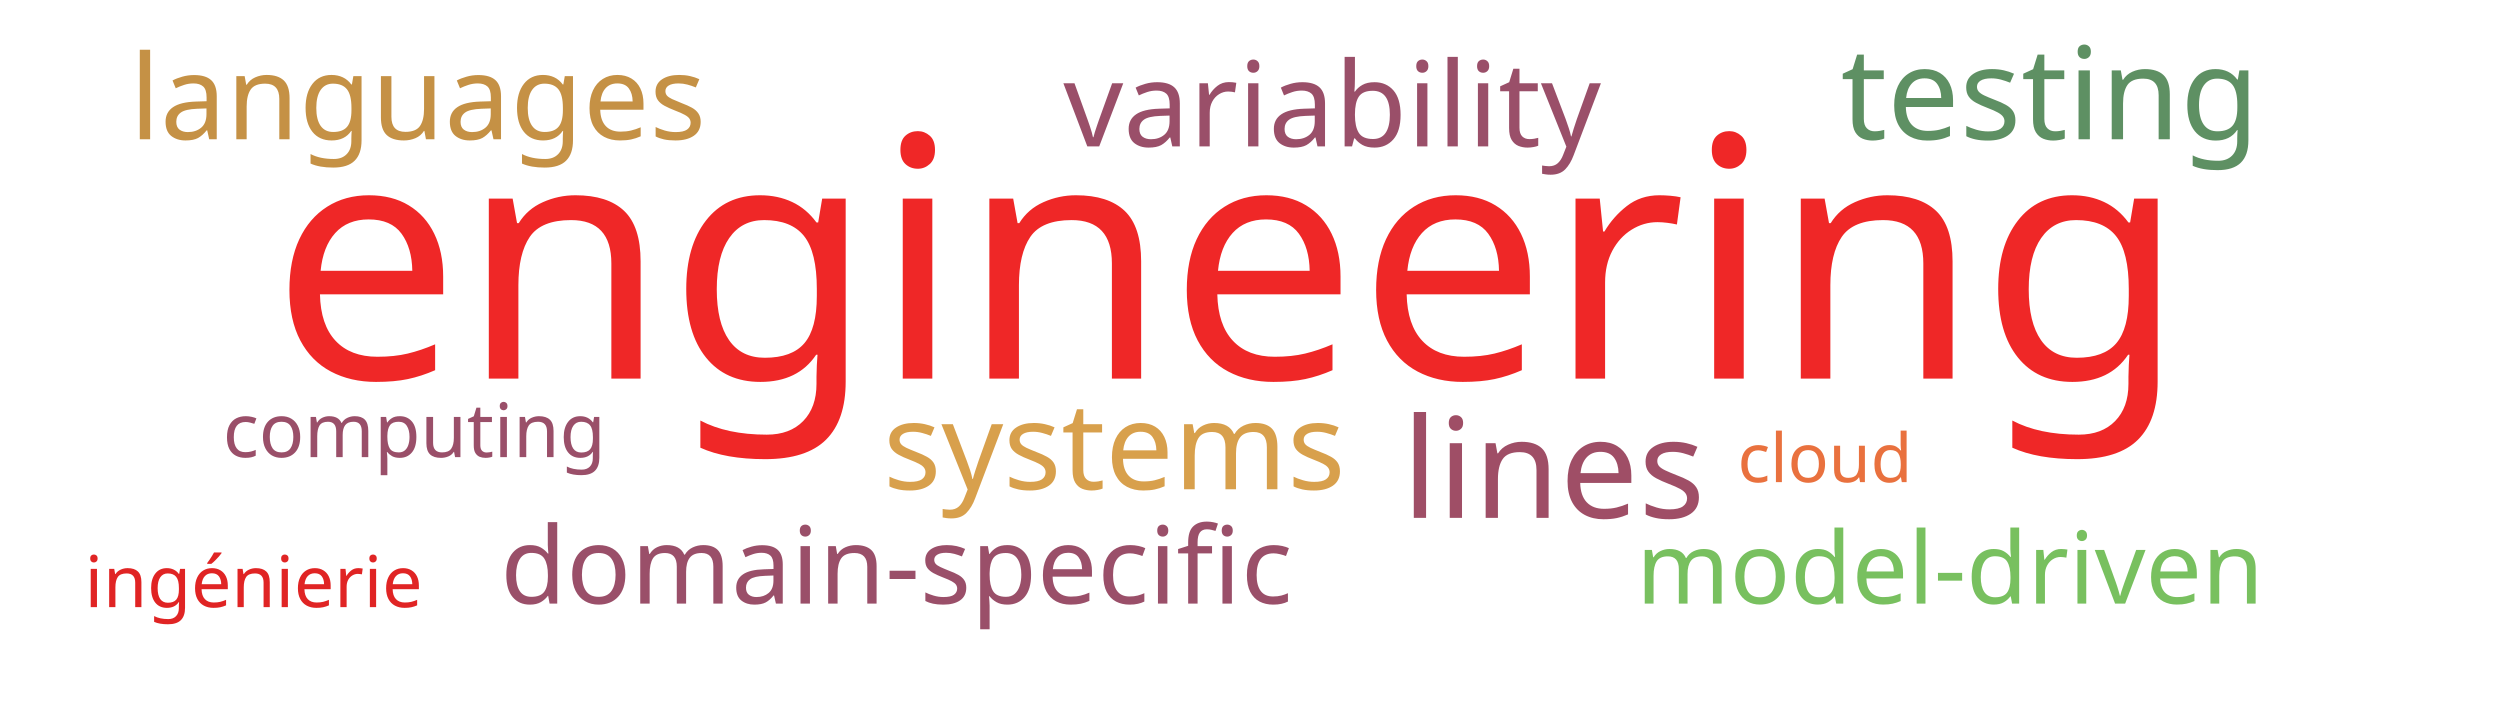
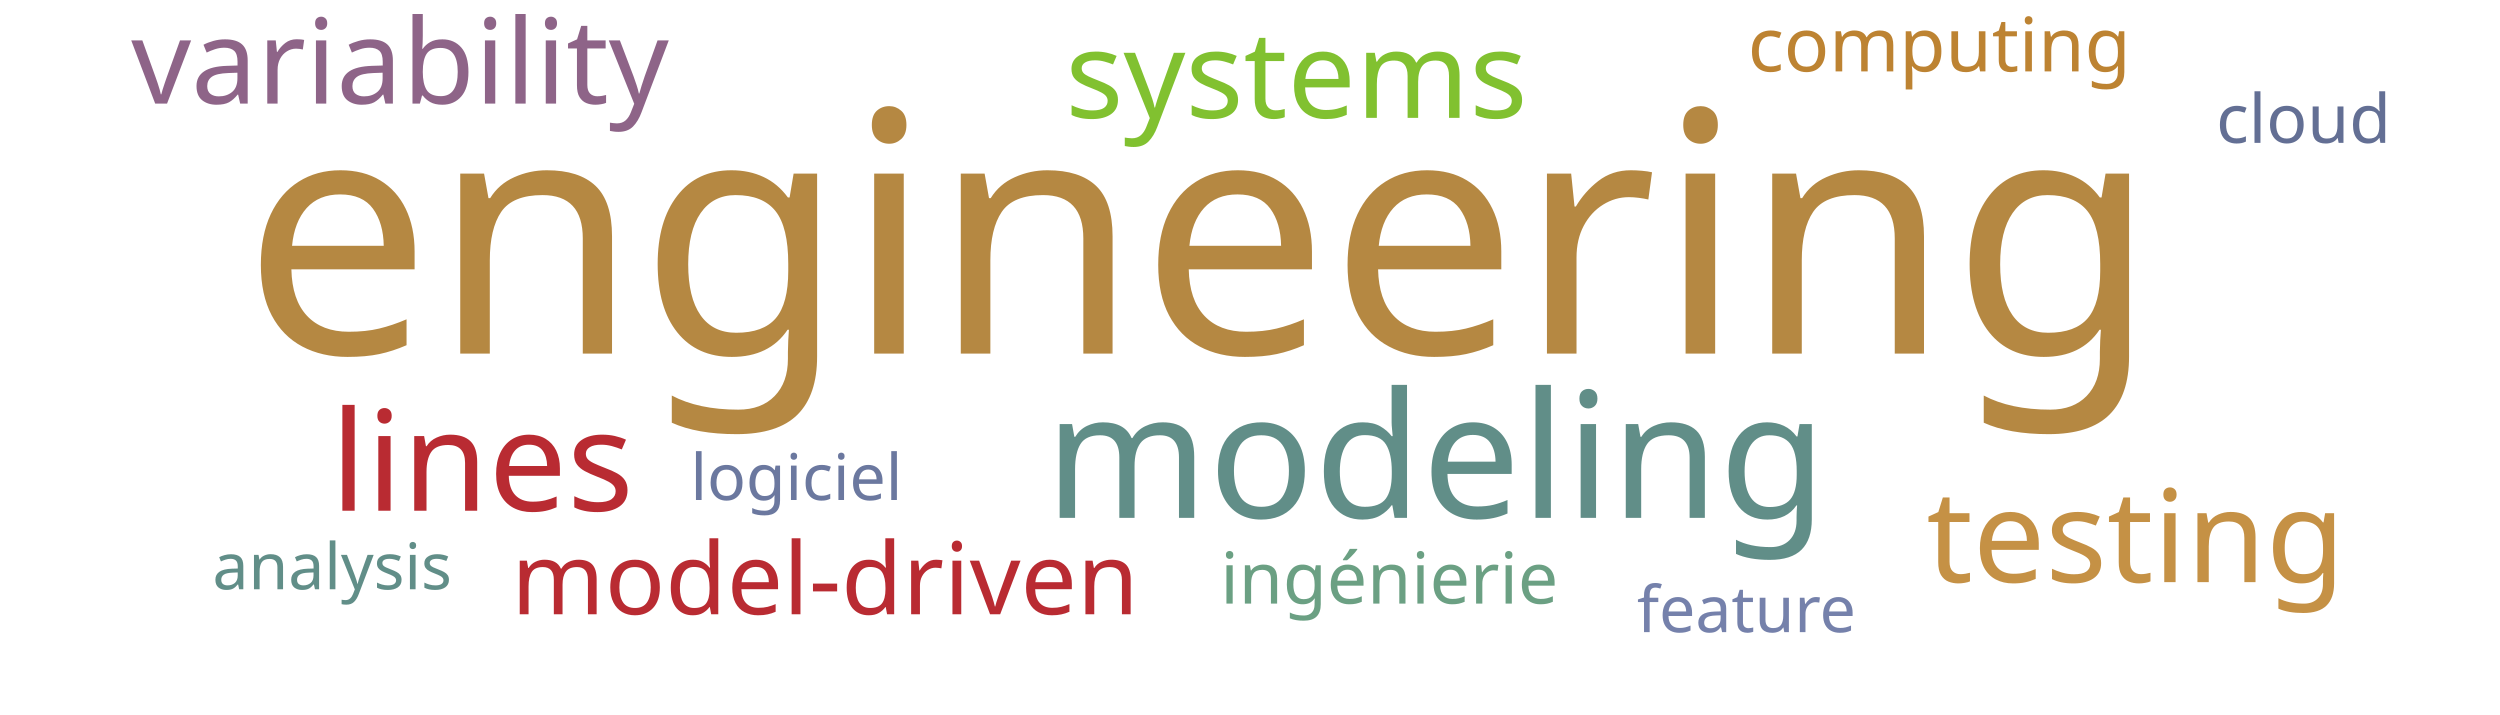
<svg xmlns="http://www.w3.org/2000/svg" width="700" height="200">
  <g transform="translate(350, 100)">
-     <text text-anchor="middle" style="font-family: Impact; font-size: 94px; fill: #ef2727" transform="translate(-6,6)rotate(0)">engineering</text>
-     <text text-anchor="middle" style="font-family: Impact; font-size: 39px; fill: #9f4e66" transform="translate(85,45)rotate(0)">lines</text>
-     <text text-anchor="middle" style="font-family: Impact; font-size: 36px; fill: #5e9063" transform="translate(224,-61)rotate(0)">testing</text>
-     <text text-anchor="middle" style="font-family: Impact; font-size: 34px; fill: #d8a04c" transform="translate(-38,37)rotate(0)">systems</text>
-     <text text-anchor="middle" style="font-family: Impact; font-size: 33px; fill: #9a4f69" transform="translate(23,-59)rotate(0)">variability</text>
-     <text text-anchor="middle" style="font-family: Impact; font-size: 33px; fill: #c59145" transform="translate(-233,-61)rotate(0)">languages</text>
-     <text text-anchor="middle" style="font-family: Impact; font-size: 30px; fill: #9a4f69" transform="translate(-99,69)rotate(0)">domain-specific</text>
-     <text text-anchor="middle" style="font-family: Impact; font-size: 28px; fill: #78c05f" transform="translate(196,69)rotate(0)">model-driven</text>
-     <text text-anchor="middle" style="font-family: Impact; font-size: 21px; fill: #9a4f69" transform="translate(-234,28)rotate(0)">computing</text>
-     <text text-anchor="middle" style="font-family: Impact; font-size: 20px; fill: #e02424" transform="translate(-279,70)rotate(0)">ingénierie</text>
-     <text text-anchor="middle" style="font-family: Impact; font-size: 19px; fill: #e9713e" transform="translate(161,35)rotate(0)">cloud</text>
+     <text text-anchor="middle" style="font-family: Impact; font-size: 94px; fill: #b58842" transform="translate(-14,-1)rotate(0)">engineering</text>
+     <text text-anchor="middle" style="font-family: Impact; font-size: 49px; fill: #618e88" transform="translate(52,45)rotate(0)">modeling</text>
+     <text text-anchor="middle" style="font-family: Impact; font-size: 39px; fill: #b92b32" transform="translate(-215,43)rotate(0)">lines</text>
+     <text text-anchor="middle" style="font-family: Impact; font-size: 36px; fill: #c59145" transform="translate(248,63)rotate(0)">testing</text>
+     <text text-anchor="middle" style="font-family: Impact; font-size: 34px; fill: #81c130" transform="translate(13,-67)rotate(0)">systems</text>
+     <text text-anchor="middle" style="font-family: Impact; font-size: 33px; fill: #8e6488" transform="translate(-238,-71)rotate(0)">variability</text>
+     <text text-anchor="middle" style="font-family: Impact; font-size: 28px; fill: #b92b32" transform="translate(-119,72)rotate(0)">model-driven</text>
+     <text text-anchor="middle" style="font-family: Impact; font-size: 21px; fill: #bd8332" transform="translate(193,-80)rotate(0)">computing</text>
+     <text text-anchor="middle" style="font-family: Impact; font-size: 20px; fill: #6ba083" transform="translate(39,69)rotate(0)">ingénierie</text>
+     <text text-anchor="middle" style="font-family: Impact; font-size: 19px; fill: #636f94" transform="translate(295,-60)rotate(0)">cloud</text>
+     <text text-anchor="middle" style="font-family: Impact; font-size: 18px; fill: #6b789f" transform="translate(-127,40)rotate(0)">logiciel</text>
+     <text text-anchor="middle" style="font-family: Impact; font-size: 18px; fill: #7581ab" transform="translate(139,77)rotate(0)">feature</text>
+     <text text-anchor="middle" style="font-family: Impact; font-size: 18px; fill: #618e88" transform="translate(-257,65)rotate(0)">analysis</text>
  </g>
</svg>
